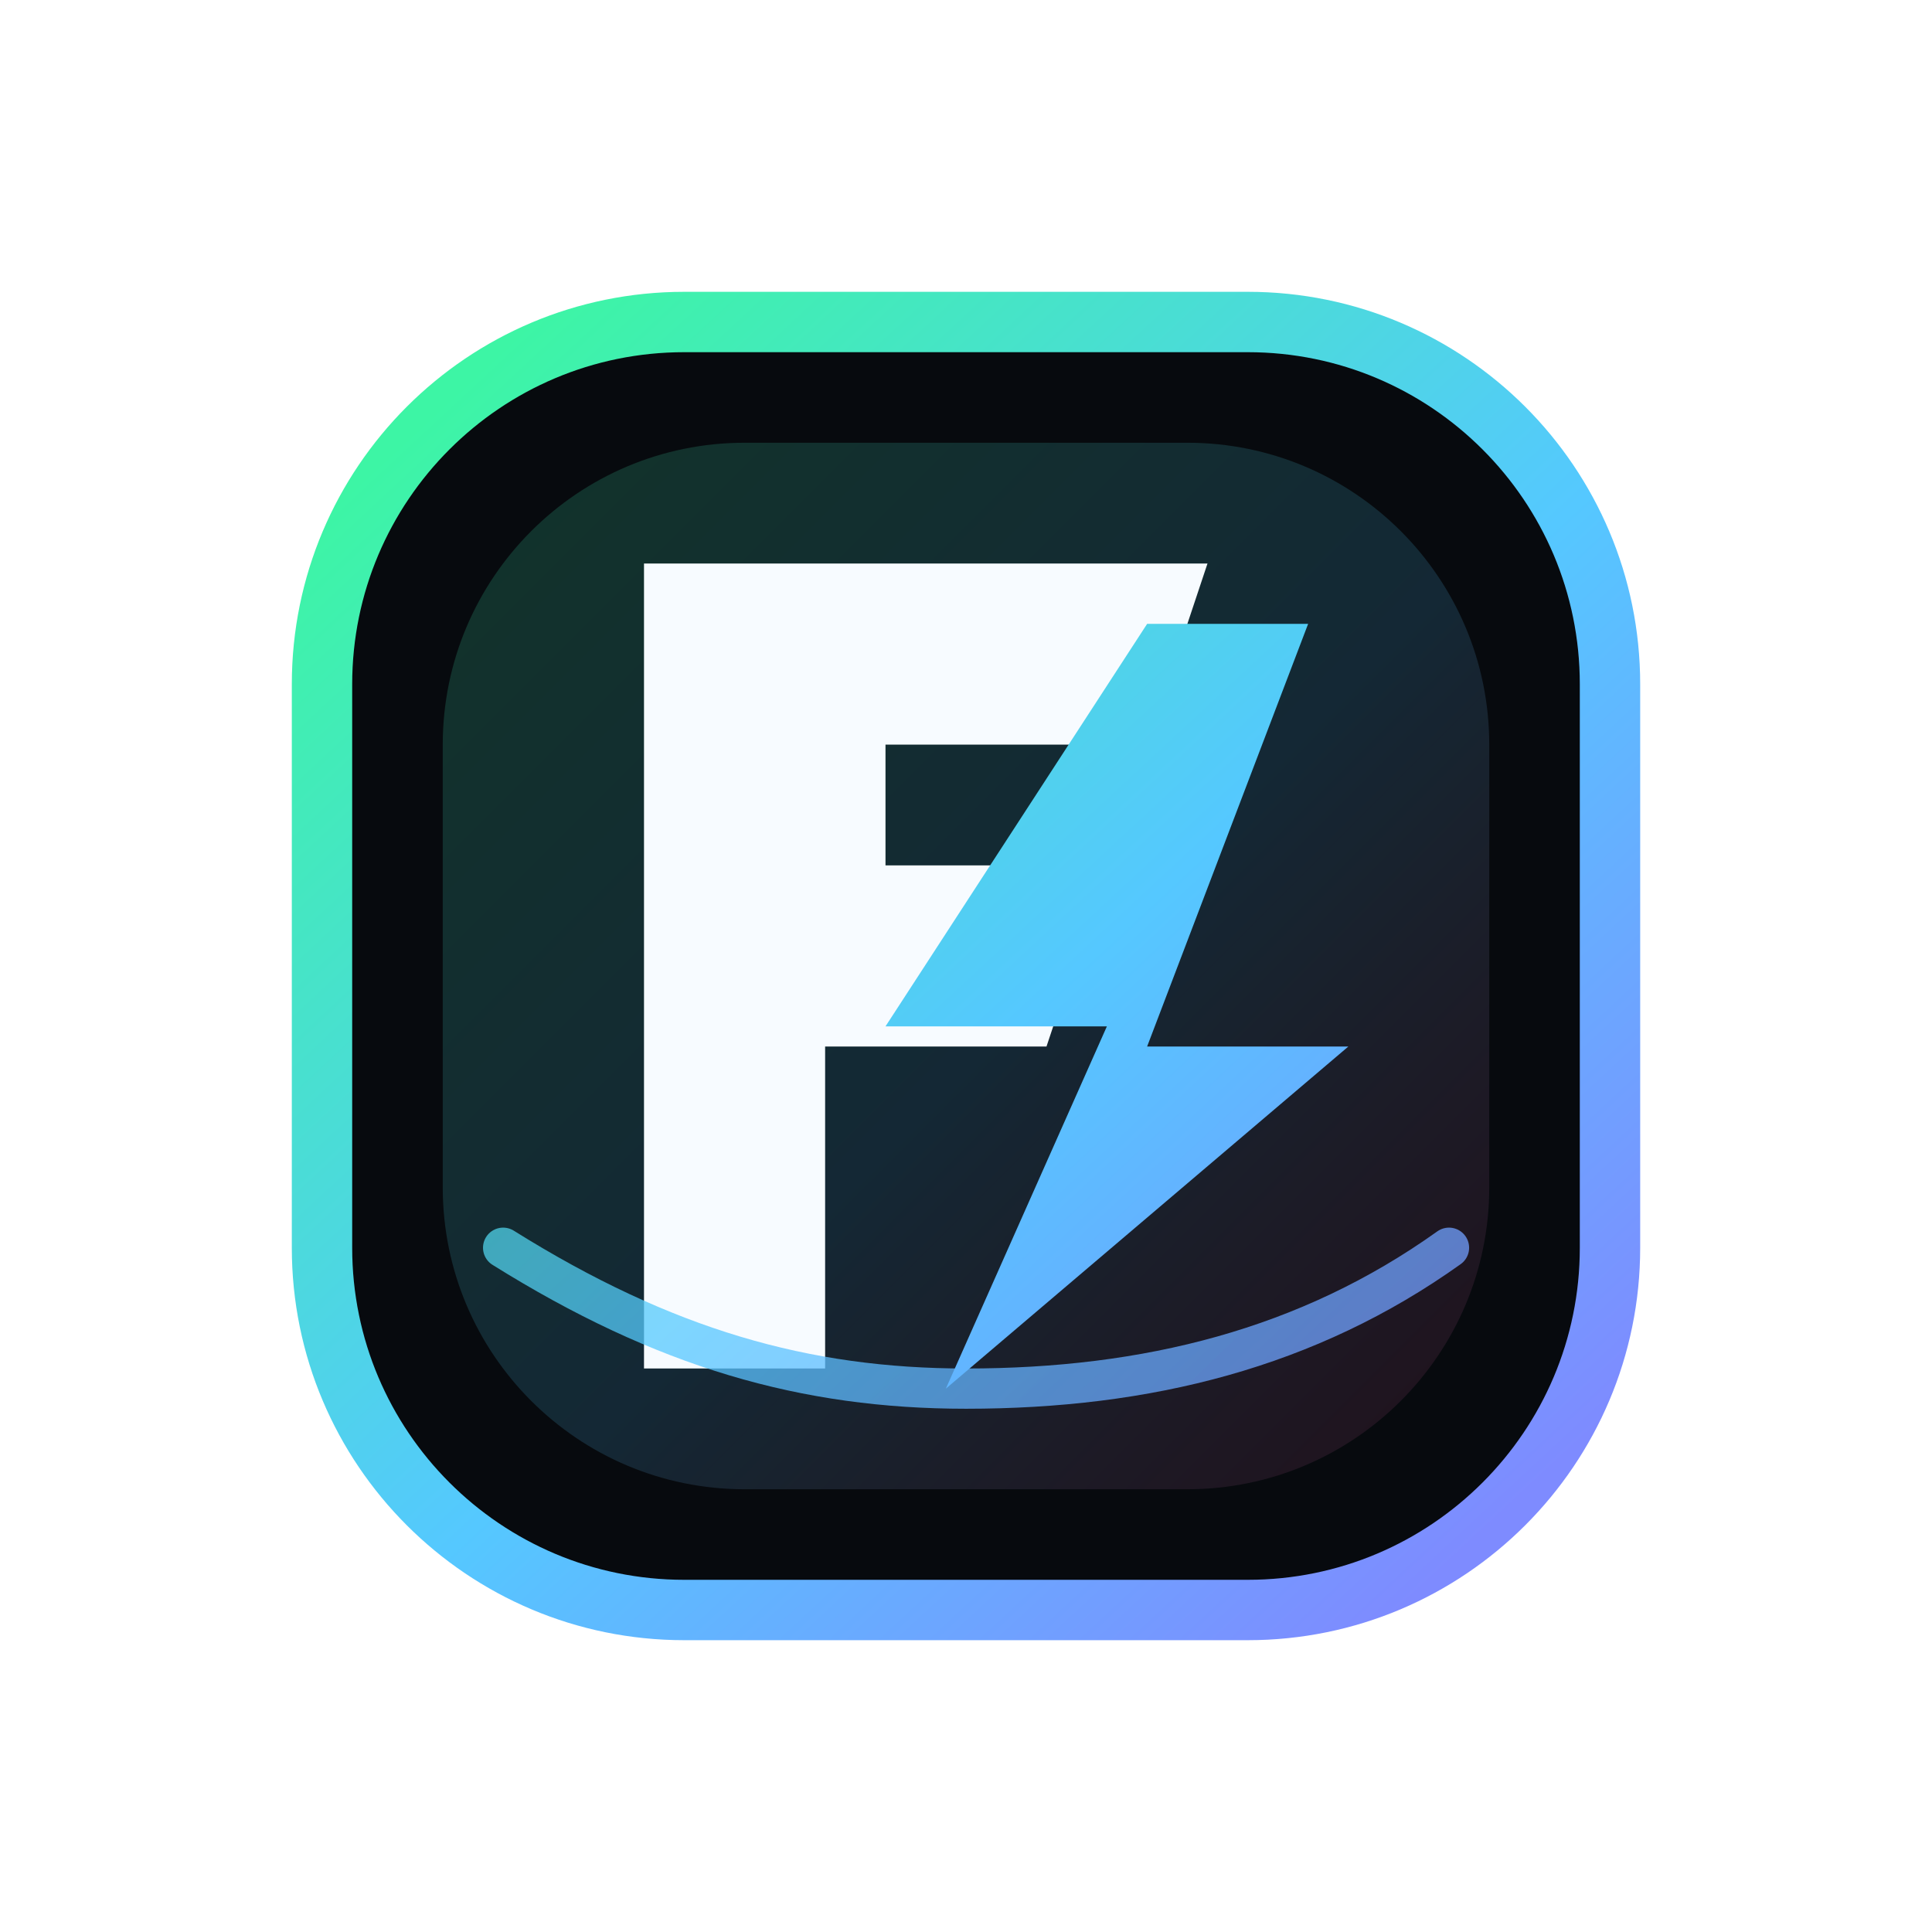
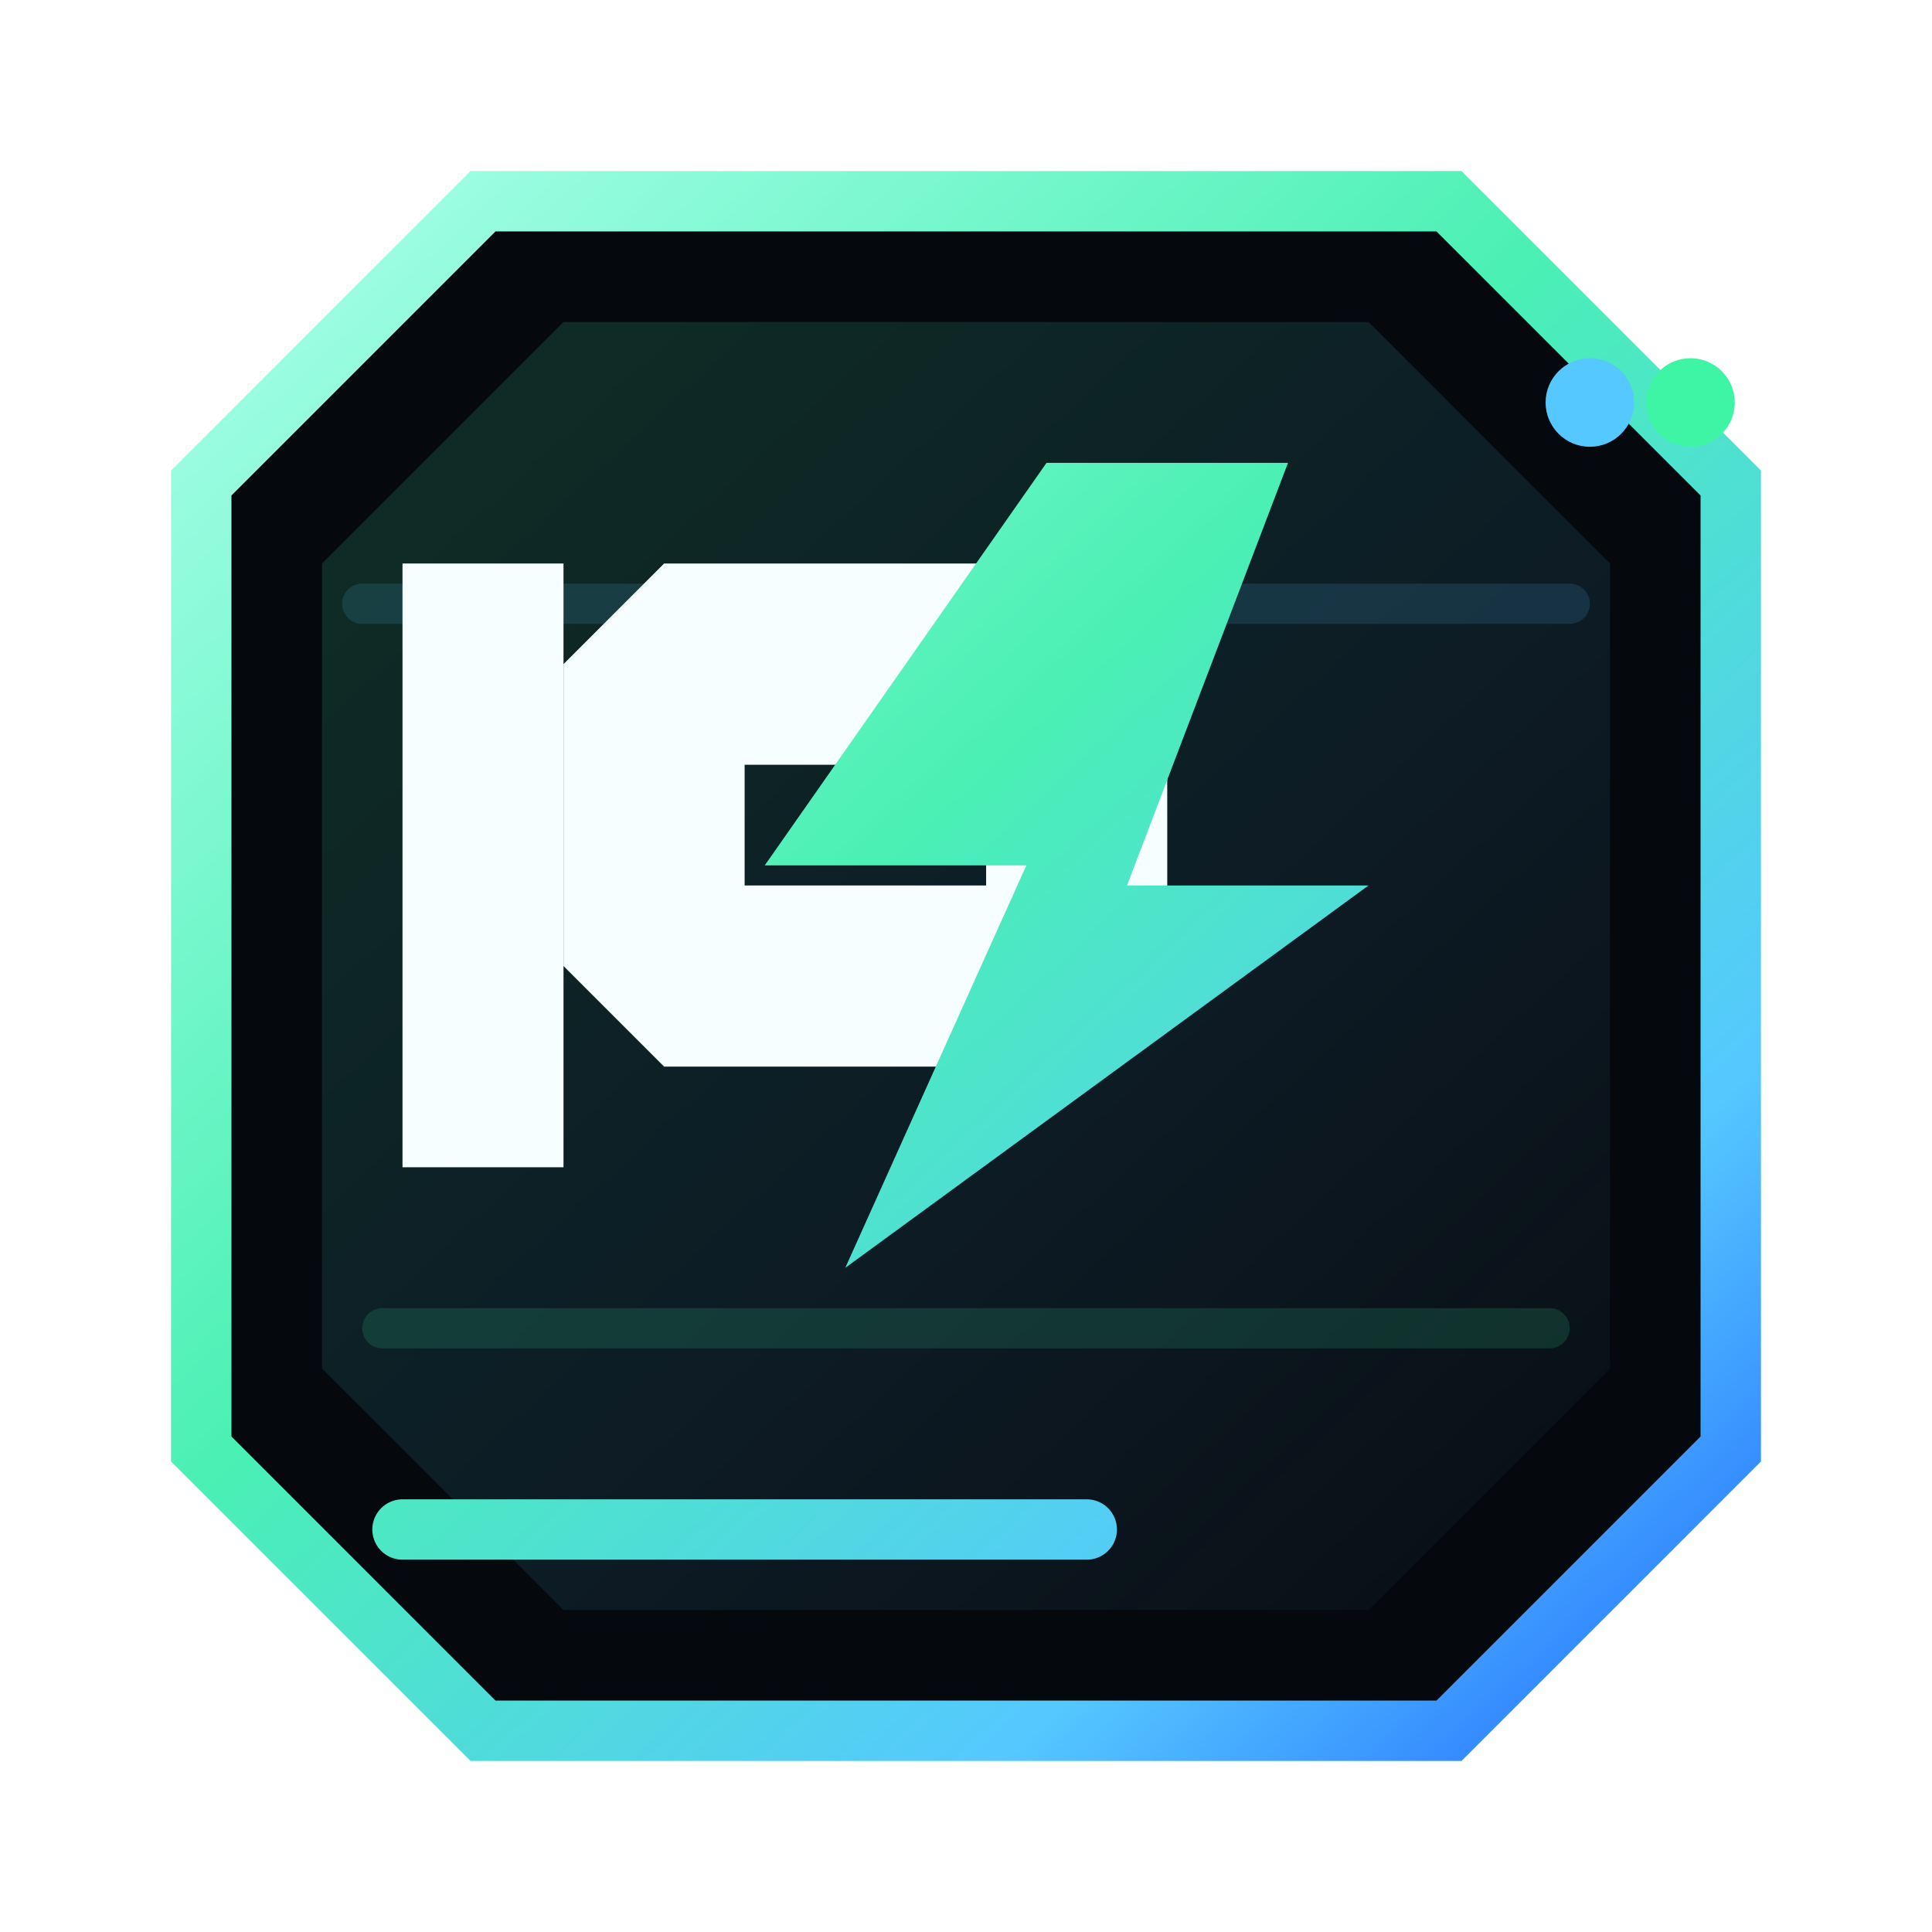
<svg xmlns="http://www.w3.org/2000/svg" width="96" height="96" viewBox="0 0 96 96" fill="none">
-   <rect x="16" y="16" width="64" height="64" rx="18" fill="#070A0E" stroke="url(#stroke)" stroke-width="3" />
-   <rect x="22" y="22" width="52" height="52" rx="15" fill="url(#shell)" />
-   <path d="M30 28H60L57 37H44V43H55L52 52H41V68H32V28Z" fill="#F7FBFF" />
-   <path d="M57 31H65L57 52H67L47 69L55 51H44L57 31Z" fill="url(#stroke)" />
-   <path d="M25 62C33 67 40 69 48 69C57 69 65 67 72 62" stroke="url(#stroke)" stroke-width="2" stroke-linecap="round" opacity="0.75" />
  <defs>
-     <linearGradient id="shell" x1="22" y1="22" x2="74" y2="74" gradientUnits="userSpaceOnUse">
-       <stop stop-color="#3DF5A5" stop-opacity="0.18" />
-       <stop offset="0.55" stop-color="#55C8FF" stop-opacity="0.16" />
-       <stop offset="1" stop-color="#FF4F9A" stop-opacity="0.1" />
+     <linearGradient id="frame" x1="12" y1="10" x2="82" y2="86" gradientUnits="userSpaceOnUse">
+       <stop stop-color="#A9FFE9" />
+       <stop offset="0.44" stop-color="#4AF0B4" />
+       <stop offset="0.8" stop-color="#55C8FF" />
+       <stop offset="1" stop-color="#2A76FF" />
    </linearGradient>
-     <linearGradient id="stroke" x1="22" y1="20" x2="74" y2="76" gradientUnits="userSpaceOnUse">
-       <stop stop-color="#3DF5A5" />
-       <stop offset="0.55" stop-color="#55C8FF" />
-       <stop offset="1" stop-color="#7E8BFF" />
+     <linearGradient id="panel" x1="19" y1="18" x2="78" y2="82" gradientUnits="userSpaceOnUse">
+       <stop stop-color="#3DF5A5" stop-opacity="0.16" />
+       <stop offset="0.58" stop-color="#55C8FF" stop-opacity="0.1" />
+       <stop offset="1" stop-color="#55C8FF" stop-opacity="0.03" />
    </linearGradient>
  </defs>
+   <path d="M24 10H72L86 24V72L72 86H24L10 72V24L24 10Z" fill="#05080C" stroke="url(#frame)" stroke-width="3" />
+   <path d="M28 16H68L80 28V68L68 80H28L16 68V28L28 16Z" fill="url(#panel)" />
+   <path d="M18 30H78" stroke="#55C8FF" stroke-width="2" stroke-linecap="round" opacity="0.14" />
+   <path d="M19 66H77" stroke="#3DF5A5" stroke-width="2" stroke-linecap="round" opacity="0.14" />
+   <path d="M20 28H28V58H20V28Z" fill="#F6FEFF" />
+   <path d="M33 28H53L58 33V48L53 53H33L28 48V33L33 28ZM37 38V44H49V38H37Z" fill="#F6FEFF" />
+   <path d="M52 23H64L56 44H68L42 63L51 43H38L52 23Z" fill="url(#frame)" />
+   <path d="M20 76H54" stroke="url(#frame)" stroke-width="3" stroke-linecap="round" />
+   <circle cx="79" cy="20" r="2.2" fill="#55C8FF" />
+   <circle cx="84" cy="20" r="2.2" fill="#3DF5A5" />
</svg>
